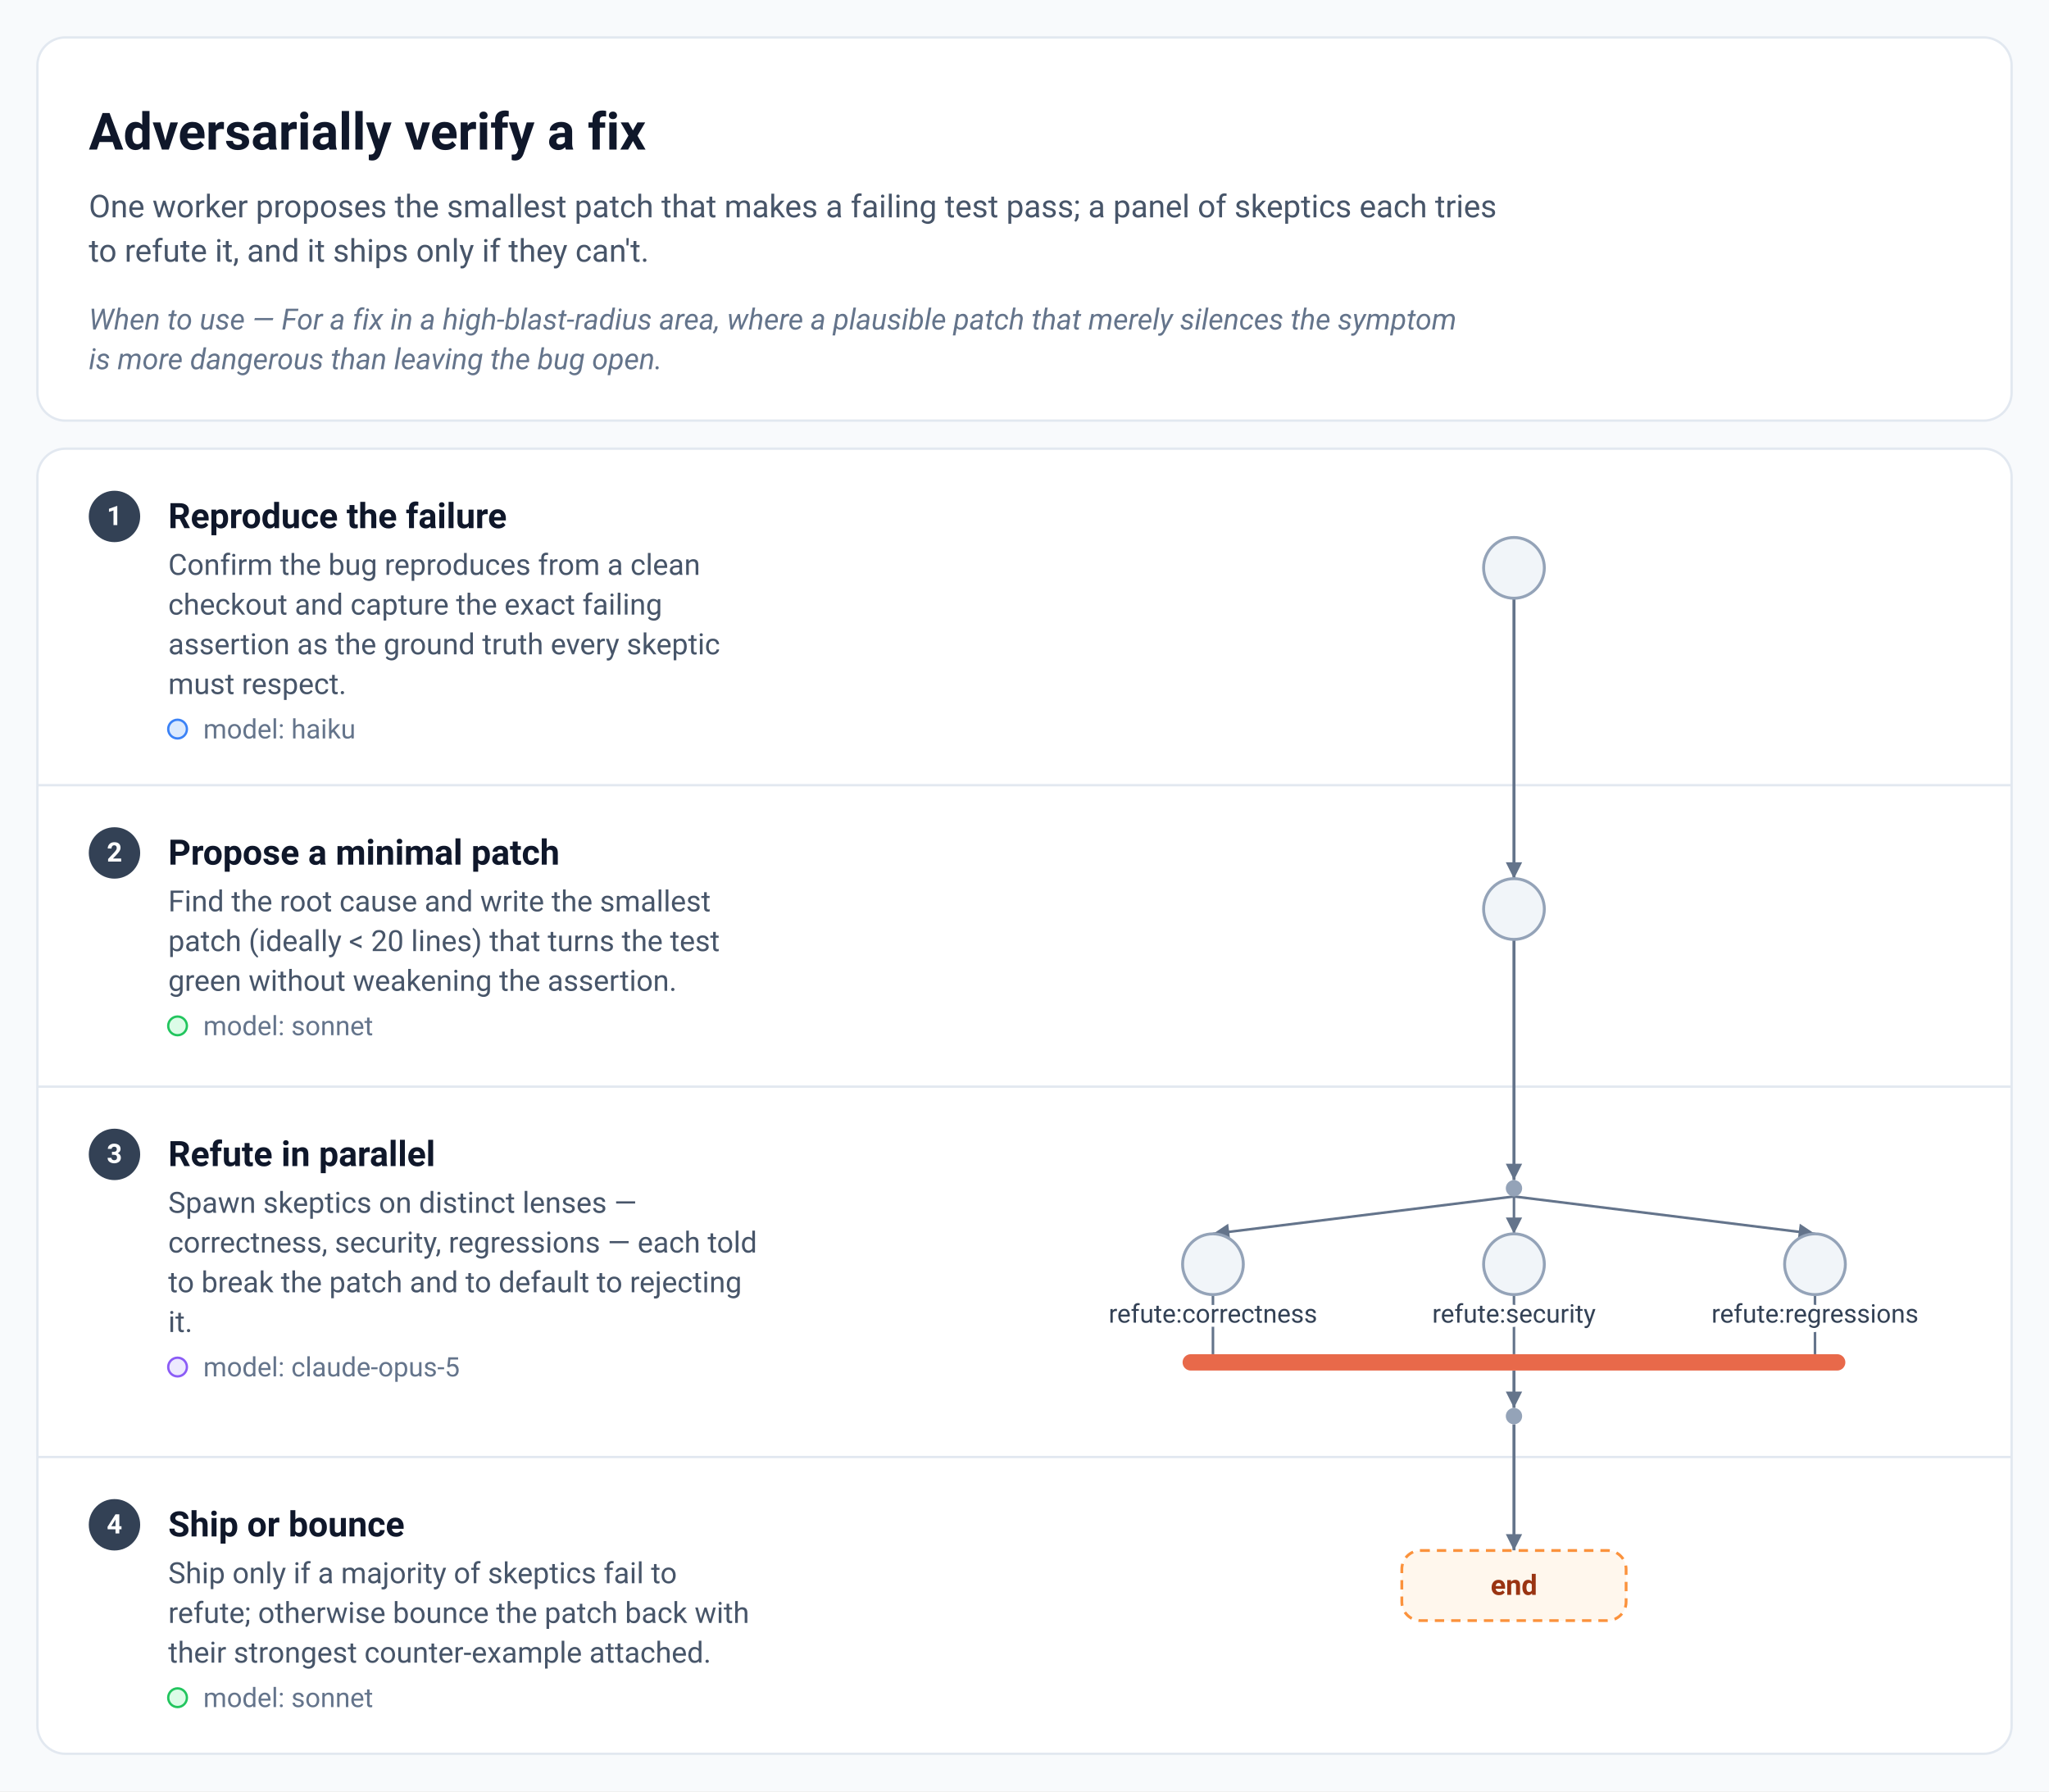
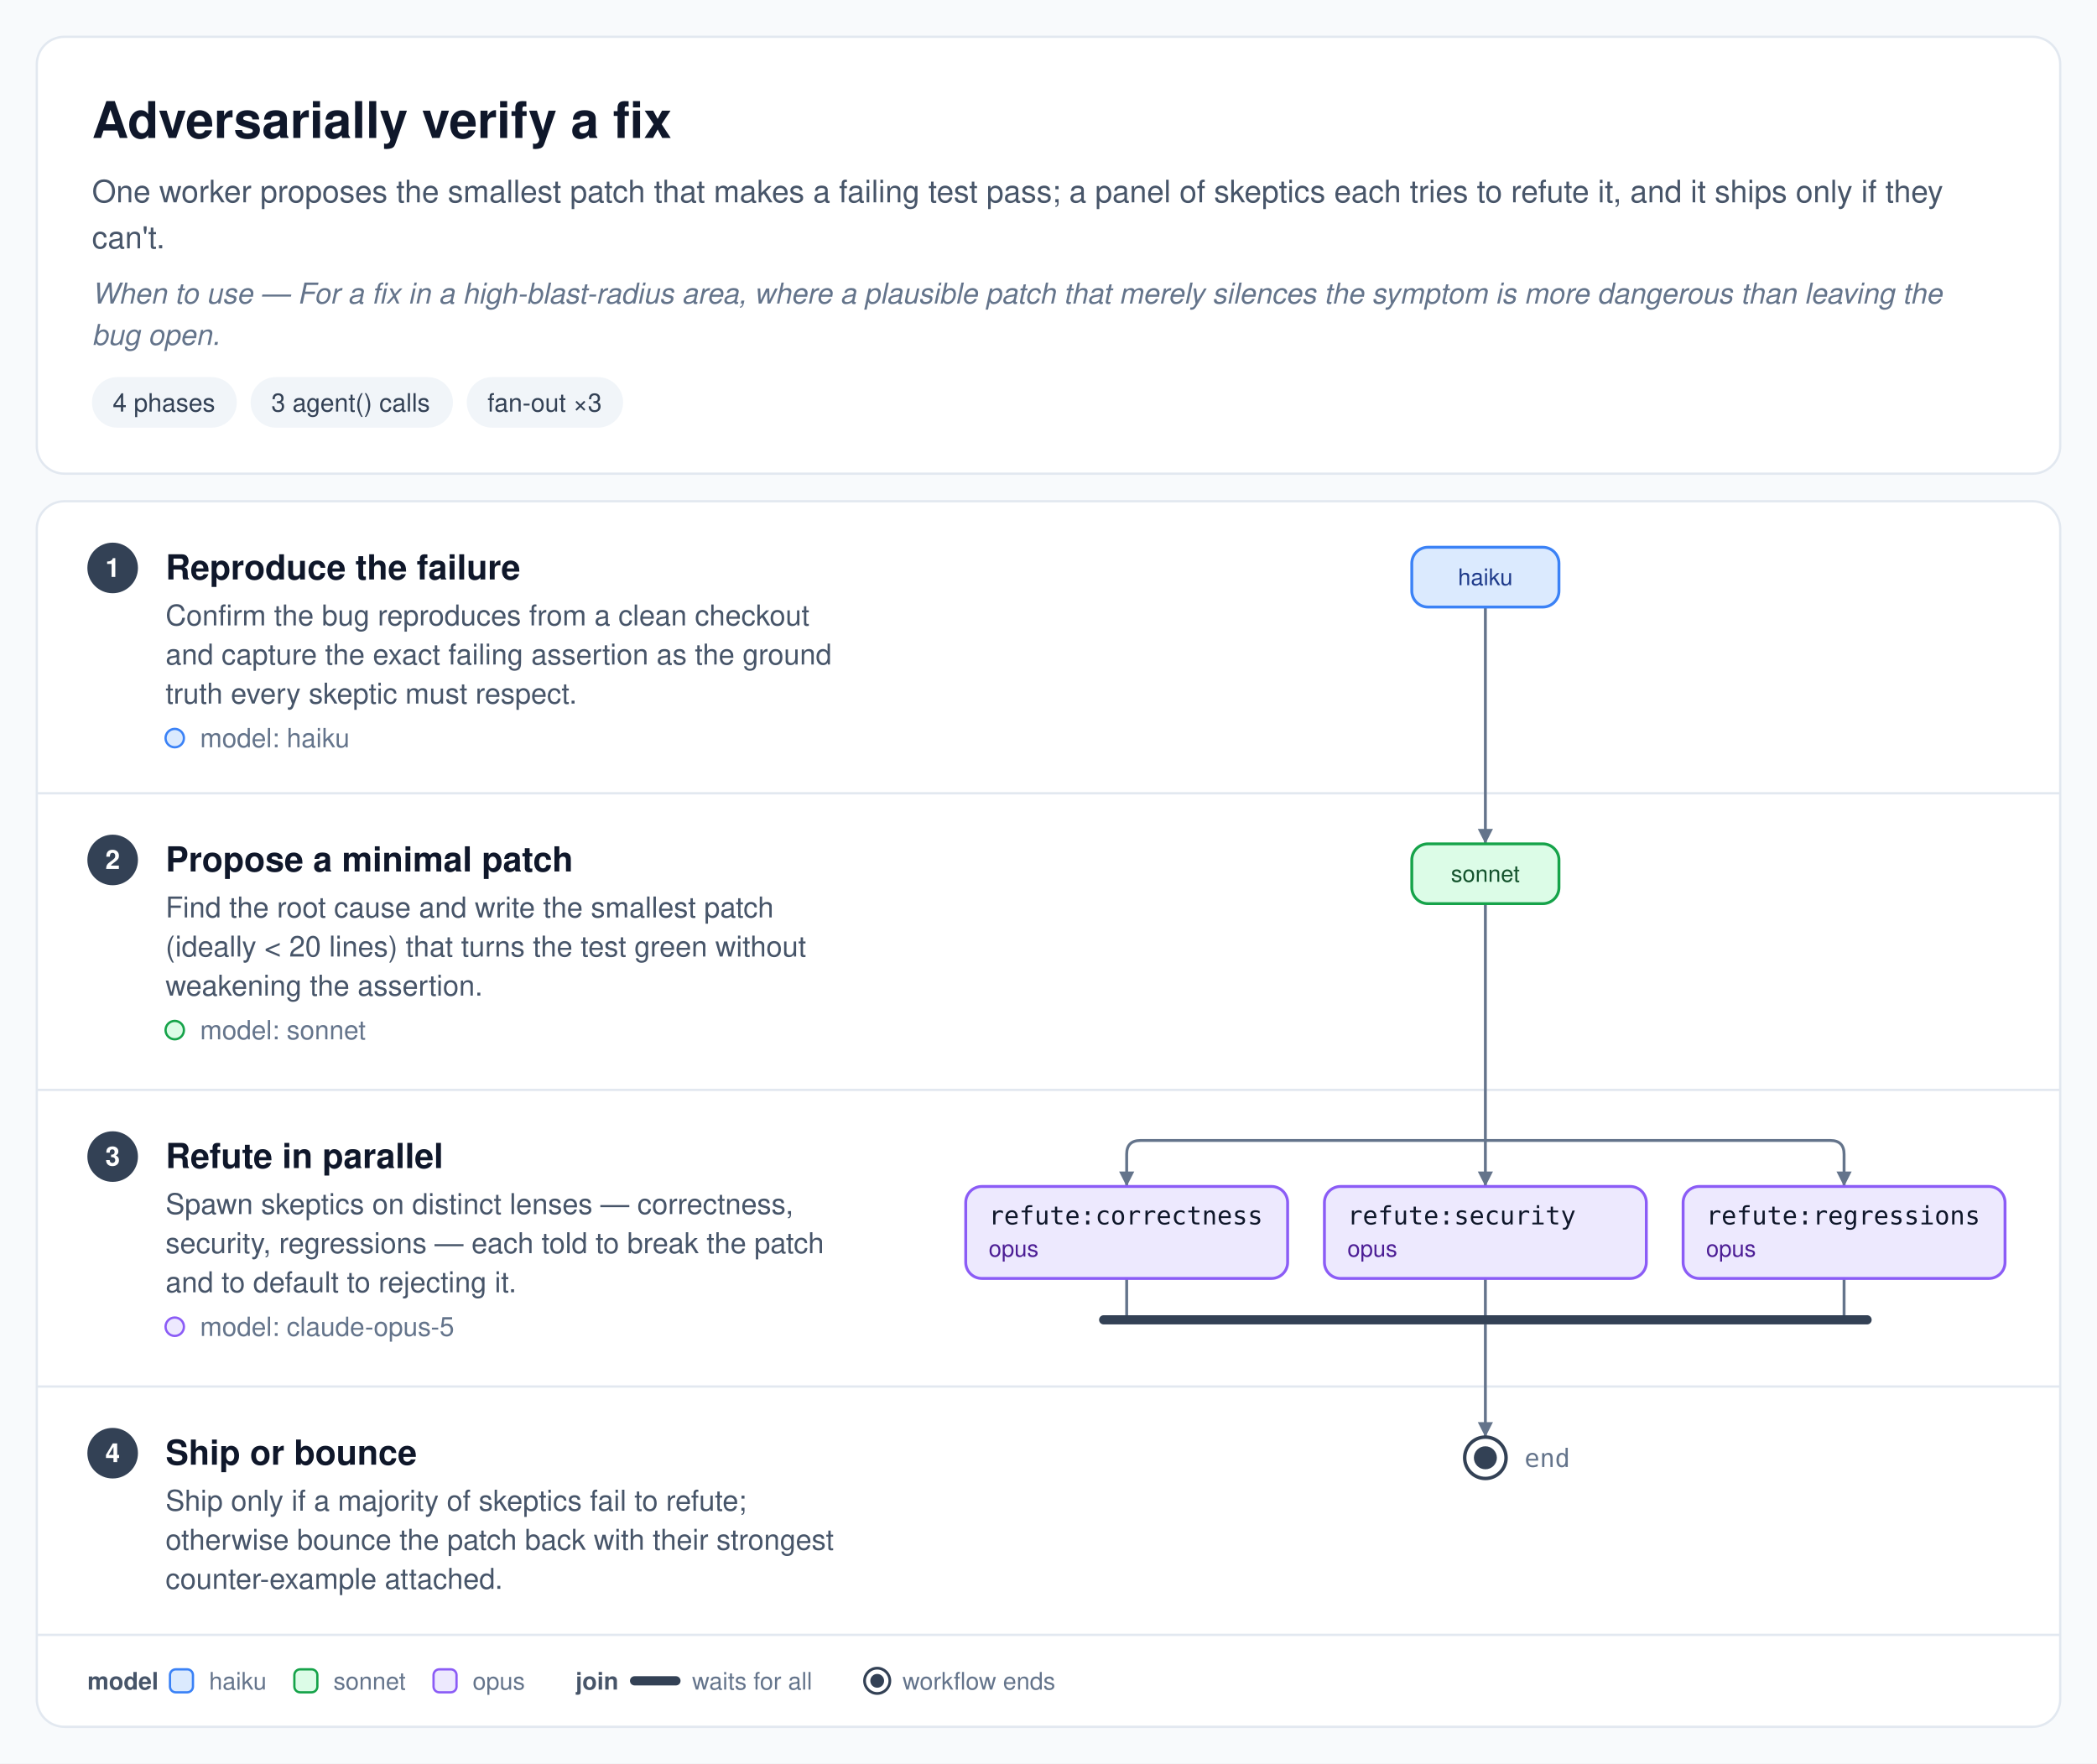
- <svg xmlns="http://www.w3.org/2000/svg" width="877" height="766.5" viewBox="0 0 877 766.5" font-family="-apple-system, BlinkMacSystemFont, 'Segoe UI', Roboto, Helvetica, Arial, sans-serif">
-   <rect width="877" height="766.5" fill="#f8fafc" />
+ <svg xmlns="http://www.w3.org/2000/svg" width="912" height="767" viewBox="0 0 912 767" role="img" font-family="Helvetica, Arial, 'Liberation Sans', sans-serif">
+   <rect width="912" height="767" fill="#f8fafc" />
  <g transform="translate(0 16)">
    <g class="header-card">
-       <rect x="16" y="0" width="845" height="164" rx="12" fill="#ffffff" stroke="#e2e8f0" stroke-width="1" />
-       <text x="38" y="48" font-size="22" fill="#0f172a" font-weight="700">Adversarially verify a fix</text>
-       <text x="38" y="77" font-size="13.5" fill="#475569">One worker proposes the smallest patch that makes a failing test pass; a panel of skeptics each tries</text>
-       <text x="38" y="96" font-size="13.5" fill="#475569">to refute it, and it ships only if they can't.</text>
-       <text x="38" y="125" font-size="12.5" fill="#64748b" font-style="italic">When to use — For a fix in a high-blast-radius area, where a plausible patch that merely silences the symptom</text>
-       <text x="38" y="142" font-size="12.5" fill="#64748b" font-style="italic">is more dangerous than leaving the bug open.</text>
+       <rect x="16" y="0" width="880" height="190" rx="12" fill="#ffffff" stroke="#e2e8f0" stroke-width="1" />
+       <text x="40" y="44" font-size="22" fill="#0f172a" font-weight="700">Adversarially verify a fix</text>
+       <text x="40" y="72" font-size="13.5" fill="#475569">One worker proposes the smallest patch that makes a failing test pass; a panel of skeptics each tries to refute it, and it ships only if they</text>
+       <text x="40" y="92" font-size="13.5" fill="#475569">can't.</text>
+       <text x="40" y="116" font-size="12.5" fill="#64748b" font-style="italic">When to use — For a fix in a high-blast-radius area, where a plausible patch that merely silences the symptom is more dangerous than leaving the</text>
+       <text x="40" y="134" font-size="12.5" fill="#64748b" font-style="italic">bug open.</text>
+       <rect x="40" y="148" width="63" height="22" rx="11" fill="#f1f5f9" />
+       <text x="49" y="163" font-size="11" fill="#334155">4 phases</text>
+       <rect x="109" y="148" width="88" height="22" rx="11" fill="#f1f5f9" />
+       <text x="118" y="163" font-size="11" fill="#334155">3 agent() calls</text>
+       <rect x="203" y="148" width="68" height="22" rx="11" fill="#f1f5f9" />
+       <text x="212" y="163" font-size="11" fill="#334155">fan-out ×3</text>
    </g>
  </g>
-   <g transform="translate(0 192)">
-     <rect x="16" y="0" width="845" height="558.5" rx="12" fill="#ffffff" stroke="#e2e8f0" stroke-width="1" />
+   <g transform="translate(0 218)">
+     <rect x="16" y="0" width="880" height="533" rx="12" fill="#ffffff" stroke="#e2e8f0" stroke-width="1" />
    <g class="swimlane" />
    <g class="swimlane">
-       <line x1="16" y1="144" x2="861" y2="144" stroke="#e2e8f0" stroke-width="1" />
+       <line x1="16" y1="127" x2="896" y2="127" stroke="#e2e8f0" stroke-width="1" />
    </g>
    <g class="swimlane">
-       <line x1="16" y1="273" x2="861" y2="273" stroke="#e2e8f0" stroke-width="1" />
+       <line x1="16" y1="256" x2="896" y2="256" stroke="#e2e8f0" stroke-width="1" />
    </g>
    <g class="swimlane">
-       <line x1="16" y1="431.5" x2="861" y2="431.5" stroke="#e2e8f0" stroke-width="1" />
+       <line x1="16" y1="385" x2="896" y2="385" stroke="#e2e8f0" stroke-width="1" />
    </g>
    <g transform="translate(0 0)">
      <g class="lane-label">
        <circle cx="49" cy="29" r="11" fill="#334155" />
-         <text x="49" y="32.7" font-size="11.5" fill="#ffffff" font-weight="700" text-anchor="middle">1</text>
+         <text x="49" y="32.9" font-size="11.5" fill="#ffffff" font-weight="700" text-anchor="middle">1</text>
        <text x="72" y="34" font-size="15" fill="#0f172a" font-weight="700">Reproduce the failure</text>
-         <text x="72" y="54" font-size="12.5" fill="#475569">Confirm the bug reproduces from a clean</text>
-         <text x="72" y="71" font-size="12.5" fill="#475569">checkout and capture the exact failing</text>
-         <text x="72" y="88" font-size="12.5" fill="#475569">assertion as the ground truth every skeptic</text>
-         <text x="72" y="105" font-size="12.5" fill="#475569">must respect.</text>
-         <circle cx="76" cy="120" r="4" fill="#dbeafe" stroke="#3b82f6" stroke-width="1" />
-         <text x="87" y="124" font-size="11.5" fill="#64748b">model: haiku</text>
+         <text x="72" y="54" font-size="12.5" fill="#475569">Confirm the bug reproduces from a clean checkout</text>
+         <text x="72" y="71" font-size="12.5" fill="#475569">and capture the exact failing assertion as the ground</text>
+         <text x="72" y="88" font-size="12.5" fill="#475569">truth every skeptic must respect.</text>
+         <circle cx="76" cy="103" r="4" fill="#dbeafe" stroke="#3b82f6" />
+         <text x="87" y="107" font-size="11.5" fill="#64748b">model: haiku</text>
      </g>
    </g>
-     <g transform="translate(0 144)">
+     <g transform="translate(0 127)">
      <g class="lane-label">
        <circle cx="49" cy="29" r="11" fill="#334155" />
-         <text x="49" y="32.7" font-size="11.5" fill="#ffffff" font-weight="700" text-anchor="middle">2</text>
+         <text x="49" y="32.9" font-size="11.5" fill="#ffffff" font-weight="700" text-anchor="middle">2</text>
        <text x="72" y="34" font-size="15" fill="#0f172a" font-weight="700">Propose a minimal patch</text>
-         <text x="72" y="54" font-size="12.5" fill="#475569">Find the root cause and write the smallest</text>
-         <text x="72" y="71" font-size="12.5" fill="#475569">patch (ideally &lt; 20 lines) that turns the test</text>
-         <text x="72" y="88" font-size="12.5" fill="#475569">green without weakening the assertion.</text>
-         <circle cx="76" cy="103" r="4" fill="#dcfce7" stroke="#22c55e" stroke-width="1" />
+         <text x="72" y="54" font-size="12.5" fill="#475569">Find the root cause and write the smallest patch</text>
+         <text x="72" y="71" font-size="12.5" fill="#475569">(ideally &lt; 20 lines) that turns the test green without</text>
+         <text x="72" y="88" font-size="12.5" fill="#475569">weakening the assertion.</text>
+         <circle cx="76" cy="103" r="4" fill="#dcfce7" stroke="#16a34a" />
        <text x="87" y="107" font-size="11.5" fill="#64748b">model: sonnet</text>
      </g>
    </g>
-     <g transform="translate(0 273)">
+     <g transform="translate(0 256)">
      <g class="lane-label">
        <circle cx="49" cy="29" r="11" fill="#334155" />
-         <text x="49" y="32.7" font-size="11.5" fill="#ffffff" font-weight="700" text-anchor="middle">3</text>
+         <text x="49" y="32.9" font-size="11.5" fill="#ffffff" font-weight="700" text-anchor="middle">3</text>
        <text x="72" y="34" font-size="15" fill="#0f172a" font-weight="700">Refute in parallel</text>
-         <text x="72" y="54" font-size="12.5" fill="#475569">Spawn skeptics on distinct lenses —</text>
-         <text x="72" y="71" font-size="12.5" fill="#475569">correctness, security, regressions — each told</text>
-         <text x="72" y="88" font-size="12.5" fill="#475569">to break the patch and to default to rejecting</text>
-         <text x="72" y="105" font-size="12.5" fill="#475569">it.</text>
-         <circle cx="76" cy="120" r="4" fill="#ede9fe" stroke="#8b5cf6" stroke-width="1" />
-         <text x="87" y="124" font-size="11.5" fill="#64748b">model: claude-opus-5</text>
+         <text x="72" y="54" font-size="12.5" fill="#475569">Spawn skeptics on distinct lenses — correctness,</text>
+         <text x="72" y="71" font-size="12.5" fill="#475569">security, regressions — each told to break the patch</text>
+         <text x="72" y="88" font-size="12.5" fill="#475569">and to default to rejecting it.</text>
+         <circle cx="76" cy="103" r="4" fill="#ede9fe" stroke="#8b5cf6" />
+         <text x="87" y="107" font-size="11.5" fill="#64748b">model: claude-opus-5</text>
      </g>
    </g>
-     <g transform="translate(0 431.5)">
+     <g transform="translate(0 385)">
      <g class="lane-label">
        <circle cx="49" cy="29" r="11" fill="#334155" />
-         <text x="49" y="32.7" font-size="11.5" fill="#ffffff" font-weight="700" text-anchor="middle">4</text>
+         <text x="49" y="32.9" font-size="11.5" fill="#ffffff" font-weight="700" text-anchor="middle">4</text>
        <text x="72" y="34" font-size="15" fill="#0f172a" font-weight="700">Ship or bounce</text>
-         <text x="72" y="54" font-size="12.5" fill="#475569">Ship only if a majority of skeptics fail to</text>
-         <text x="72" y="71" font-size="12.5" fill="#475569">refute; otherwise bounce the patch back with</text>
-         <text x="72" y="88" font-size="12.5" fill="#475569">their strongest counter-example attached.</text>
-         <circle cx="76" cy="103" r="4" fill="#dcfce7" stroke="#22c55e" stroke-width="1" />
-         <text x="87" y="107" font-size="11.5" fill="#64748b">model: sonnet</text>
+         <text x="72" y="54" font-size="12.5" fill="#475569">Ship only if a majority of skeptics fail to refute;</text>
+         <text x="72" y="71" font-size="12.5" fill="#475569">otherwise bounce the patch back with their strongest</text>
+         <text x="72" y="88" font-size="12.5" fill="#475569">counter-example attached.</text>
      </g>
    </g>
-     <g class="topology" transform="translate(344 0)">
+     <g class="topology" transform="translate(342 0)">
      <g class="edge">
-         <path d="M 304 64 L 304 184" fill="none" stroke="#64748b" stroke-width="1.3" />
-         <polygon points="304,184 300.5,177 307.5,177" fill="#64748b" />
+         <path d="M 304 46 L 304 149" fill="none" stroke="#64748b" stroke-width="1.25" stroke-linejoin="round" />
+         <polygon points="304,149 300.7,142.5 307.3,142.5" fill="#64748b" />
      </g>
      <g class="edge">
-         <path d="M 304 320 L 175.16 336" fill="none" stroke="#64748b" stroke-width="1.1" />
-         <polygon points="175.16,336 181.68,331.66 182.54,338.61" fill="#64748b" />
+         <path d="M 304 278 L 154 278 Q 148 278 148 284 L 148 298" fill="none" stroke="#64748b" stroke-width="1.25" stroke-linejoin="round" />
+         <polygon points="148,298 144.7,291.5 151.3,291.5" fill="#64748b" />
      </g>
      <g class="edge">
-         <path d="M 304 320 L 304 336" fill="none" stroke="#64748b" stroke-width="1.1" />
-         <polygon points="304,336 300.5,329 307.5,329" fill="#64748b" />
+         <path d="M 304 278 L 304 298" fill="none" stroke="#64748b" stroke-width="1.25" stroke-linejoin="round" />
+         <polygon points="304,298 300.7,291.5 307.3,291.5" fill="#64748b" />
      </g>
      <g class="edge">
-         <path d="M 304 320 L 432.84 336" fill="none" stroke="#64748b" stroke-width="1.1" />
-         <polygon points="432.84,336 425.46,338.61 426.32,331.66" fill="#64748b" />
+         <path d="M 304 278 L 454 278 Q 460 278 460 284 L 460 298" fill="none" stroke="#64748b" stroke-width="1.25" stroke-linejoin="round" />
+         <polygon points="460,298 456.7,291.5 463.3,291.5" fill="#64748b" />
      </g>
      <g class="edge">
-         <path d="M 175.16 362 L 175.16 387.5" fill="none" stroke="#64748b" stroke-width="1.1" />
+         <path d="M 148 338 L 148 354" fill="none" stroke="#64748b" stroke-width="1.25" stroke-linejoin="round" />
      </g>
      <g class="edge">
-         <path d="M 304 362 L 304 387.5" fill="none" stroke="#64748b" stroke-width="1.1" />
+         <path d="M 304 338 L 304 354" fill="none" stroke="#64748b" stroke-width="1.25" stroke-linejoin="round" />
      </g>
      <g class="edge">
-         <path d="M 432.84 362 L 432.84 387.5" fill="none" stroke="#64748b" stroke-width="1.1" />
+         <path d="M 460 338 L 460 354" fill="none" stroke="#64748b" stroke-width="1.25" stroke-linejoin="round" />
      </g>
      <g class="edge">
-         <path d="M 304 394.5 L 304 410.5" fill="none" stroke="#64748b" stroke-width="1.3" />
-         <polygon points="304,410.5 300.5,403.5 307.5,403.5" fill="#64748b" />
+         <path d="M 304 175 L 304 278" fill="none" stroke="#64748b" stroke-width="1.25" stroke-linejoin="round" />
      </g>
      <g class="edge">
-         <path d="M 304 210 L 304 313" fill="none" stroke="#64748b" stroke-width="1.3" />
-         <polygon points="304,313 300.5,306 307.5,306" fill="#64748b" />
-       </g>
-       <g class="edge">
-         <path d="M 304 417.5 L 304 471.5" fill="none" stroke="#64748b" stroke-width="1.3" />
-         <polygon points="304,471.5 300.5,464.5 307.5,464.5" fill="#64748b" />
+         <path d="M 304 358 L 304 407" fill="none" stroke="#64748b" stroke-width="1.25" stroke-linejoin="round" />
+         <polygon points="304,407 300.7,400.5 307.3,400.5" fill="#64748b" />
      </g>
      <g class="agent-node">
-         <circle cx="304" cy="51" r="13" fill="#f1f5f9" stroke="#94a3b8" stroke-width="1.25" />
+         <rect x="272" y="20" width="64" height="26" rx="7" fill="#dbeafe" stroke="#3b82f6" stroke-width="1.25" />
+         <text x="304" y="36.5" font-size="10" fill="#1e3a8a" text-anchor="middle">haiku</text>
      </g>
      <g class="agent-node">
-         <circle cx="304" cy="197" r="13" fill="#f1f5f9" stroke="#94a3b8" stroke-width="1.25" />
-       </g>
-       <circle class="hub" cx="304" cy="316.5" r="3.5" fill="#94a3b8" />
-       <g class="agent-node">
-         <circle cx="175.16" cy="349" r="13" fill="#f1f5f9" stroke="#94a3b8" stroke-width="1.25" />
-         <text x="175.16" y="374" font-size="11" fill="#334155" text-anchor="middle" stroke="#ffffff" stroke-width="3.5" stroke-linejoin="round" paint-order="stroke fill">refute:correctness</text>
+         <rect x="272" y="149" width="64" height="26" rx="7" fill="#dcfce7" stroke="#16a34a" stroke-width="1.25" />
+         <text x="304" y="165.5" font-size="10" fill="#14532d" text-anchor="middle">sonnet</text>
      </g>
      <g class="agent-node">
-         <circle cx="304" cy="349" r="13" fill="#f1f5f9" stroke="#94a3b8" stroke-width="1.25" />
-         <text x="304" y="374" font-size="11" fill="#334155" text-anchor="middle" stroke="#ffffff" stroke-width="3.5" stroke-linejoin="round" paint-order="stroke fill">refute:security</text>
+         <rect x="78" y="298" width="140" height="40" rx="7" fill="#ede9fe" stroke="#8b5cf6" stroke-width="1.25" />
+         <text x="88" y="314.5" font-size="11" fill="#0f172a" font-family="Menlo, Consolas, 'DejaVu Sans Mono', 'Liberation Mono', monospace">refute:correctness</text>
+         <text x="88" y="328.5" font-size="10" fill="#4c1d95">opus</text>
      </g>
      <g class="agent-node">
-         <circle cx="432.84" cy="349" r="13" fill="#f1f5f9" stroke="#94a3b8" stroke-width="1.25" />
-         <text x="432.84" y="374" font-size="11" fill="#334155" text-anchor="middle" stroke="#ffffff" stroke-width="3.5" stroke-linejoin="round" paint-order="stroke fill">refute:regressions</text>
+         <rect x="234" y="298" width="140" height="40" rx="7" fill="#ede9fe" stroke="#8b5cf6" stroke-width="1.25" />
+         <text x="244" y="314.5" font-size="11" fill="#0f172a" font-family="Menlo, Consolas, 'DejaVu Sans Mono', 'Liberation Mono', monospace">refute:security</text>
+         <text x="244" y="328.5" font-size="10" fill="#4c1d95">opus</text>
      </g>
-       <rect class="barrier" x="162.16" y="387.5" width="283.68" height="7" rx="3.5" fill="#e8694a" />
-       <circle class="hub" cx="304" cy="414" r="3.5" fill="#94a3b8" />
+       <g class="agent-node">
+         <rect x="390" y="298" width="140" height="40" rx="7" fill="#ede9fe" stroke="#8b5cf6" stroke-width="1.25" />
+         <text x="400" y="314.5" font-size="11" fill="#0f172a" font-family="Menlo, Consolas, 'DejaVu Sans Mono', 'Liberation Mono', monospace">refute:regressions</text>
+         <text x="400" y="328.5" font-size="10" fill="#4c1d95">opus</text>
+       </g>
+       <rect x="136" y="354" width="336" height="4" rx="2" fill="#334155" class="barrier" />
      <g class="control-node">
-         <rect class="control-box" x="256" y="471.5" width="96" height="30" rx="8" fill="#fff7ed" stroke="#fb923c" stroke-width="1.2" stroke-dasharray="4 3" />
-         <text x="304" y="490.5" font-size="12" fill="#9a3412" font-weight="600" text-anchor="middle">end</text>
+         <circle cx="304" cy="416" r="9" fill="#ffffff" stroke="#334155" stroke-width="1.5" />
+         <circle cx="304" cy="416" r="5" fill="#334155" />
+         <text x="321" y="420" font-size="11" fill="#64748b" font-family="Menlo, Consolas, 'DejaVu Sans Mono', 'Liberation Mono', monospace">end</text>
      </g>
+     </g>
+     <line x1="16" y1="493" x2="896" y2="493" stroke="#e2e8f0" stroke-width="1" />
+     <g class="legend" transform="translate(0 506)">
+       <text x="38" y="10.8" font-size="10.5" fill="#475569" font-weight="700">model</text>
+       <rect x="73.92" y="2" width="10" height="10" rx="2.5" fill="#dbeafe" stroke="#3b82f6" stroke-width="1" />
+       <text x="90.92" y="10.8" font-size="10.5" fill="#64748b">haiku</text>
+       <rect x="128.02" y="2" width="10" height="10" rx="2.5" fill="#dcfce7" stroke="#16a34a" stroke-width="1" />
+       <text x="145.02" y="10.8" font-size="10.5" fill="#64748b">sonnet</text>
+       <rect x="188.55" y="2" width="10" height="10" rx="2.5" fill="#ede9fe" stroke="#8b5cf6" stroke-width="1" />
+       <text x="205.55" y="10.8" font-size="10.5" fill="#64748b">opus</text>
+       <text x="250.32" y="10.8" font-size="10.5" fill="#475569" font-weight="700">join</text>
+       <rect x="273.98" y="5" width="22" height="4" rx="2" fill="#334155" />
+       <text x="300.98" y="10.8" font-size="10.5" fill="#64748b">waits for all</text>
+       <circle cx="381.5" cy="7" r="5.5" fill="#ffffff" stroke="#334155" stroke-width="1.2" />
+       <circle cx="381.5" cy="7" r="3" fill="#334155" />
+       <text x="392.5" y="10.8" font-size="10.5" fill="#64748b">workflow ends</text>
    </g>
  </g>
</svg>
